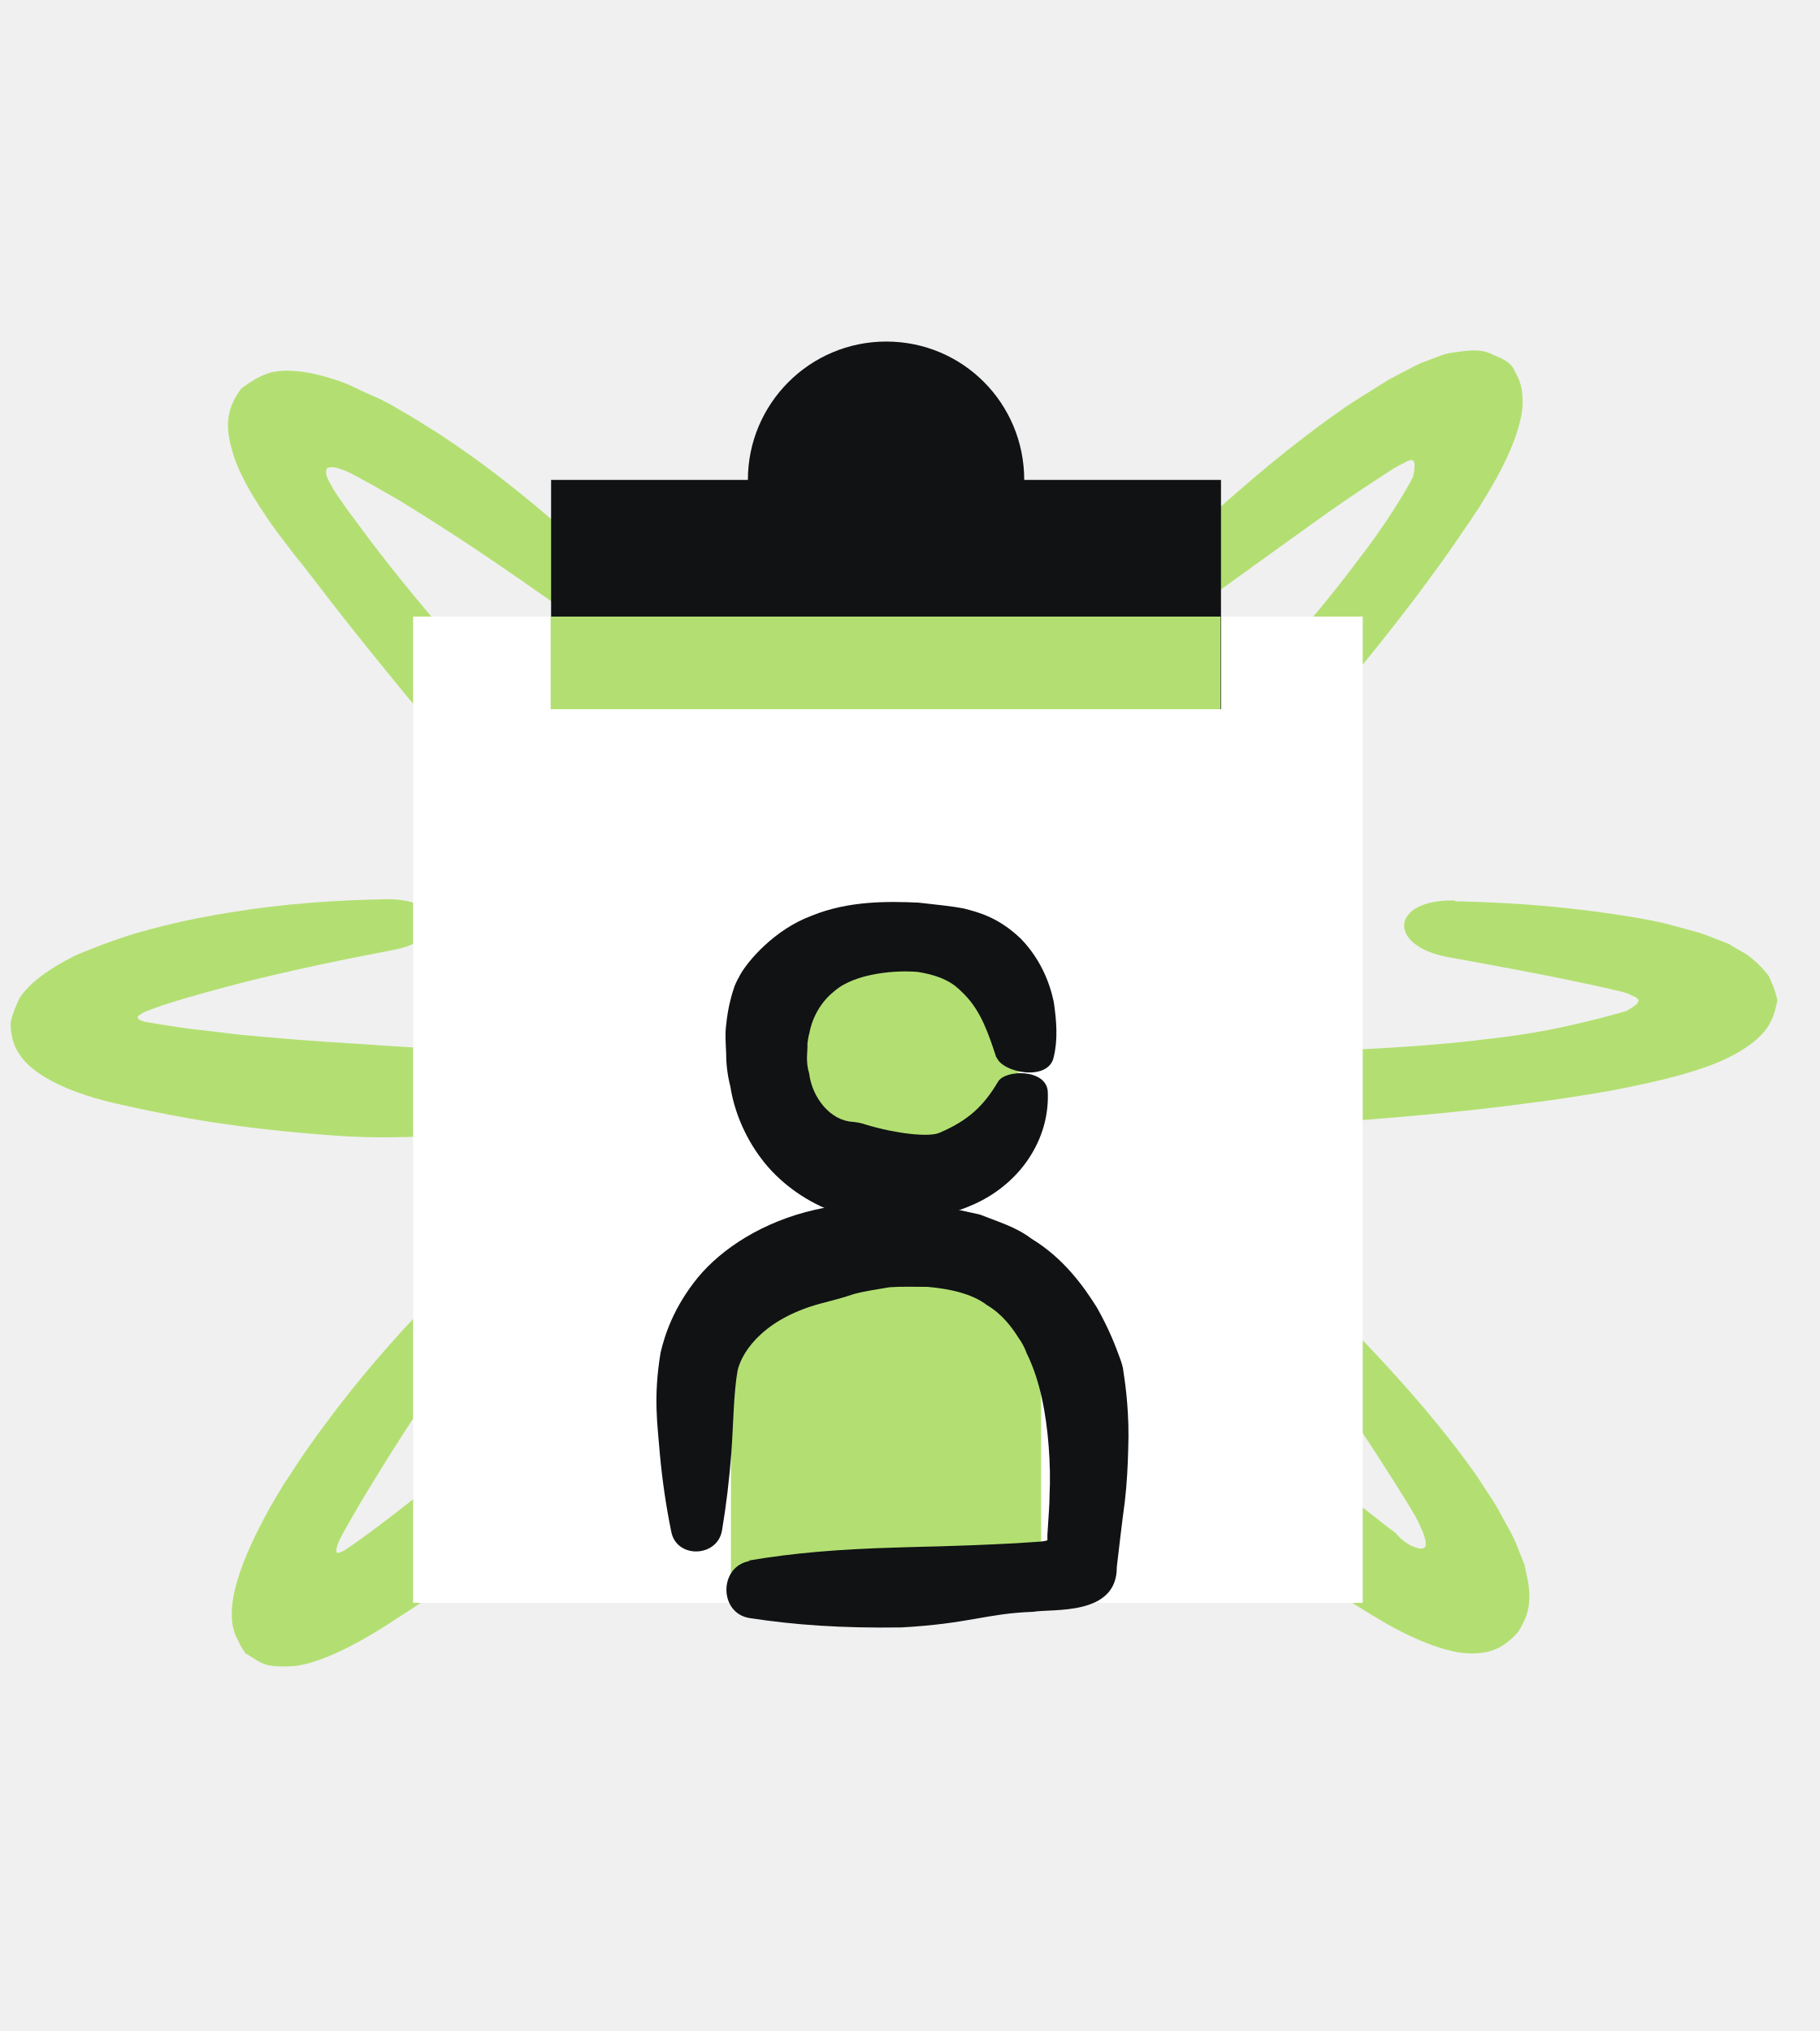
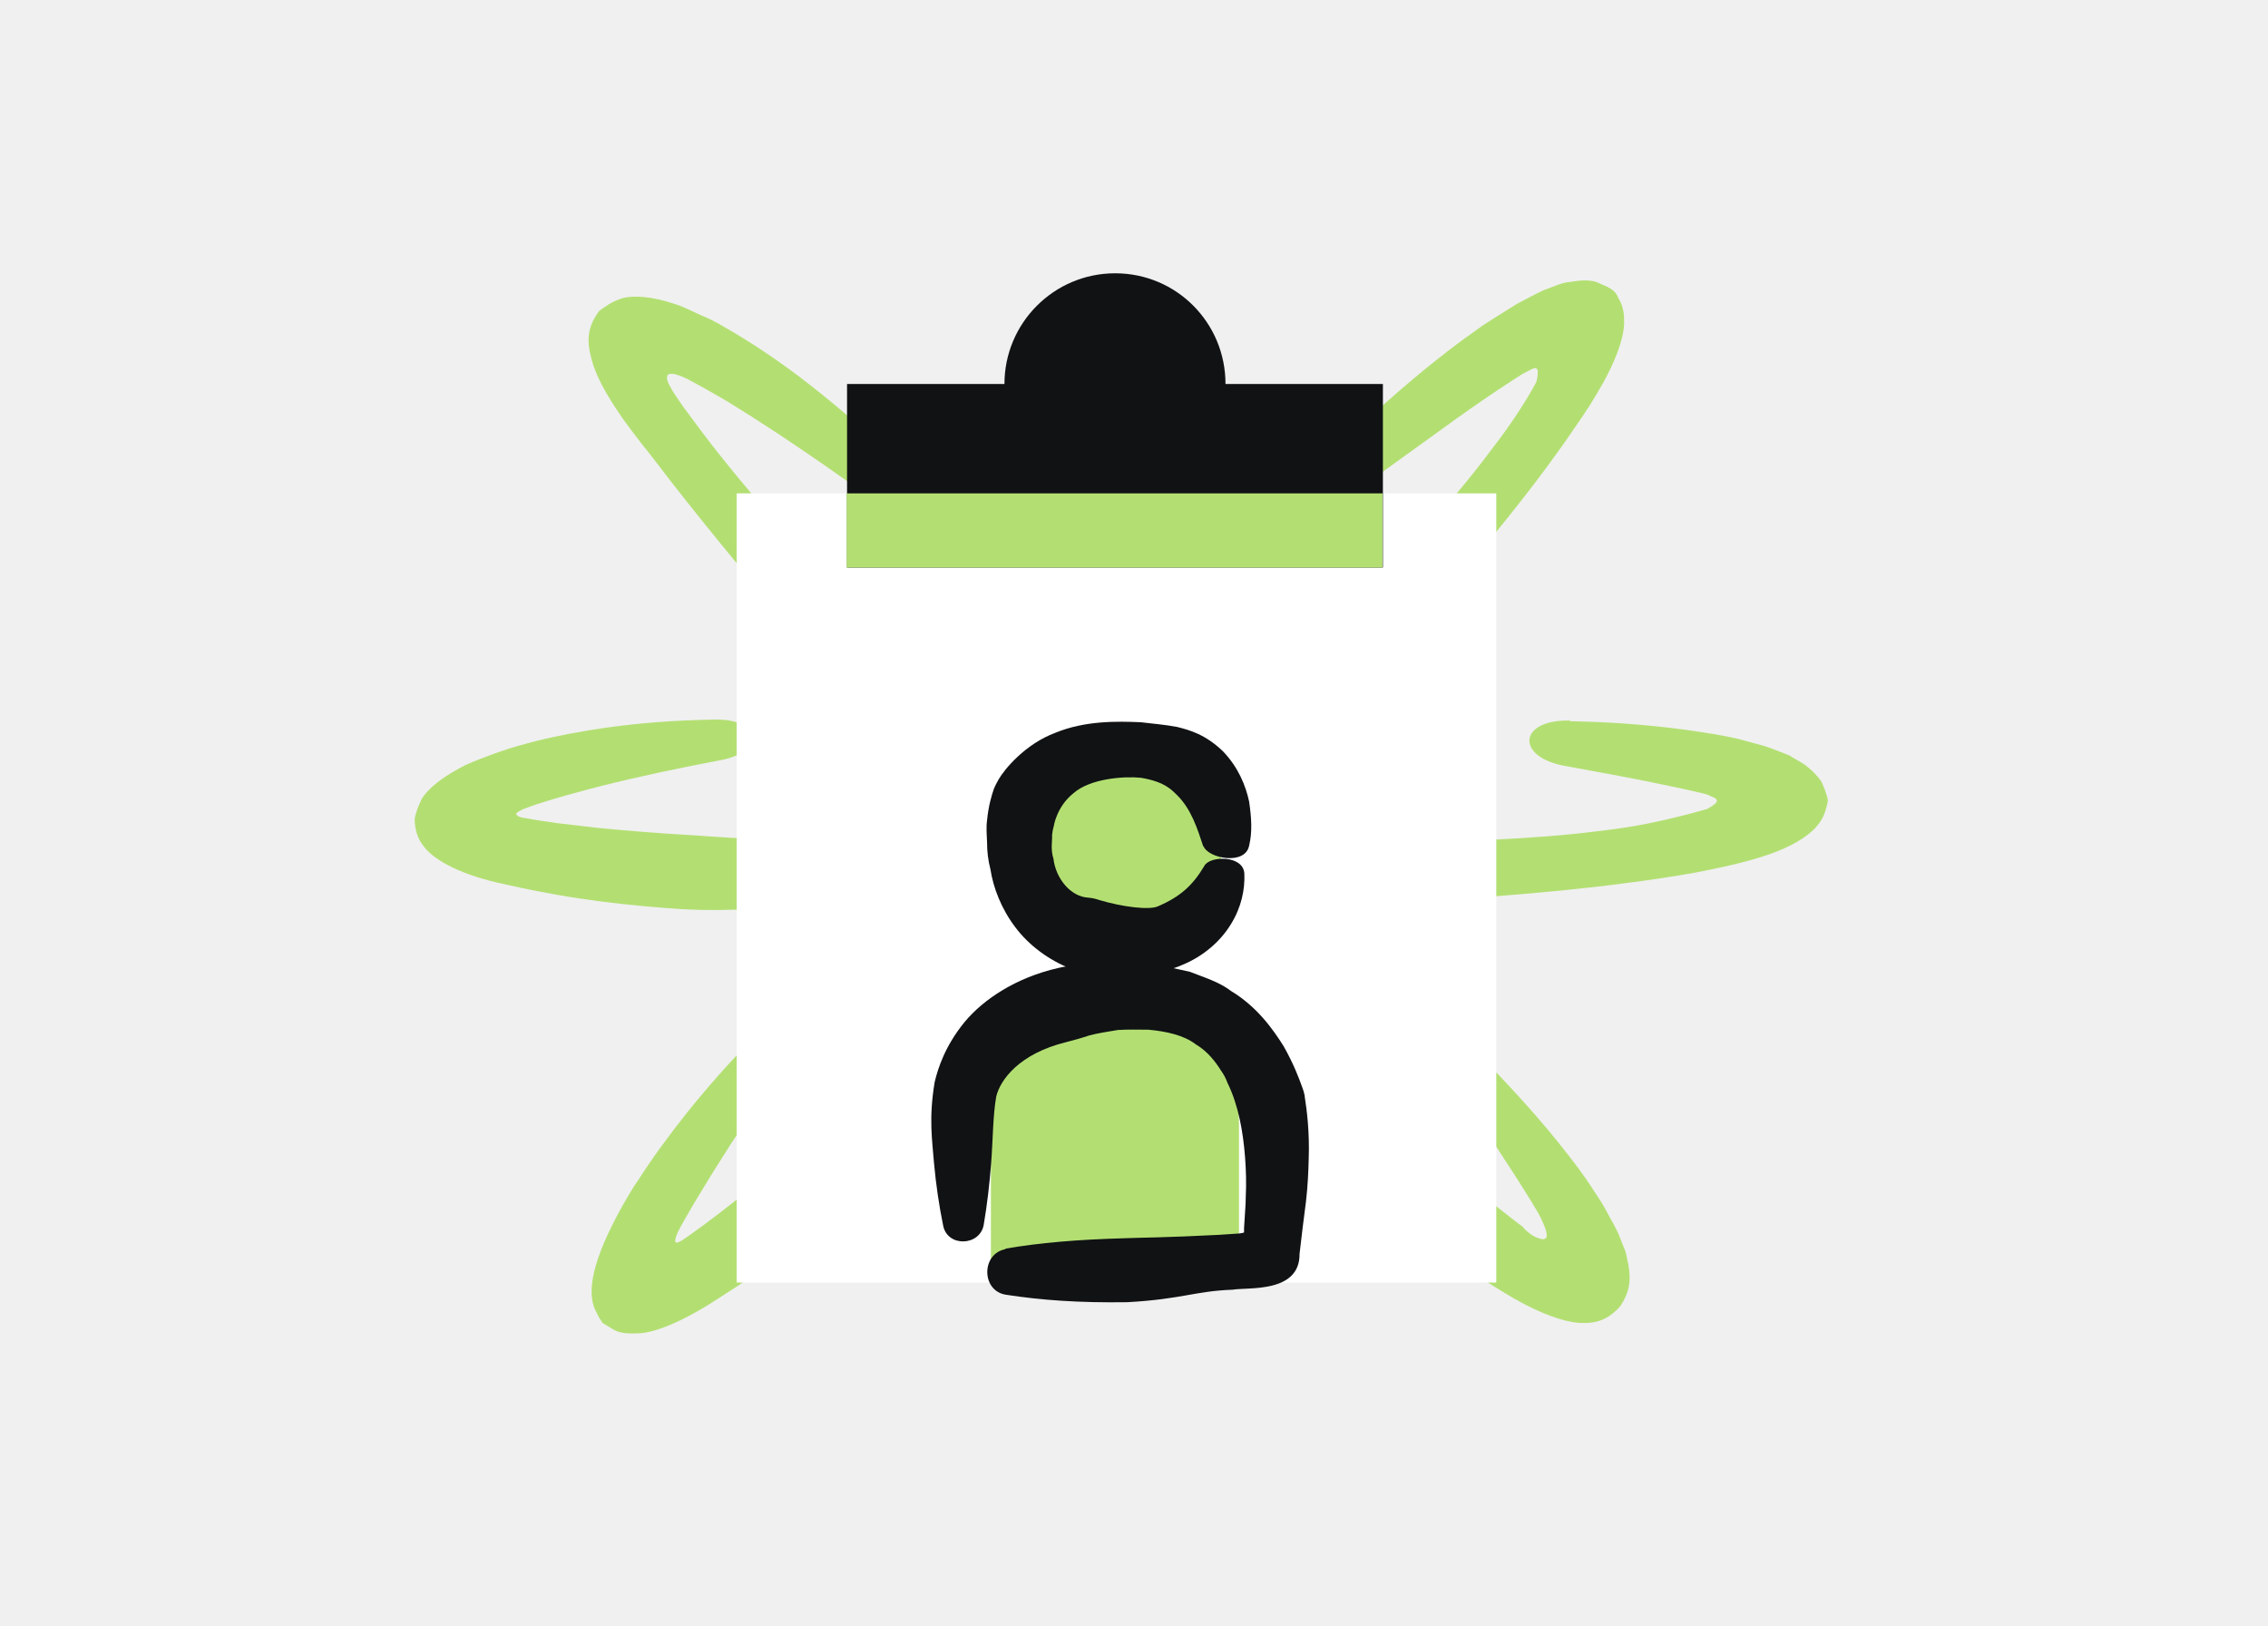
- <svg xmlns="http://www.w3.org/2000/svg" width="43" height="48" viewBox="0 0 43 48" fill="none">
+ <svg xmlns="http://www.w3.org/2000/svg" width="67" height="48" viewBox="-12 0 67 48" fill="none">
  <path d="M34.37 21.282C32.85 21.252 32.77 22.362 34.23 22.622C35.27 22.812 36.33 23.002 37.45 23.242C37.73 23.302 38.01 23.362 38.3 23.432C38.5 23.482 38.42 23.472 38.47 23.482L38.53 23.512C38.6 23.552 38.69 23.562 38.72 23.642C38.71 23.732 38.64 23.752 38.57 23.812C38.53 23.832 38.49 23.862 38.44 23.892C38.22 23.952 38.02 24.012 37.82 24.062C36.99 24.272 36.26 24.432 35.18 24.552C31.53 25.022 25.26 24.902 23.77 24.832C23.55 24.832 23.33 24.832 23.1 24.832C21.52 24.892 14.48 25.112 8.5 24.672C7.44 24.612 6.49 24.532 5.65 24.452C5.23 24.402 4.83 24.352 4.46 24.312C4.28 24.282 4.1 24.262 3.92 24.232C3.78 24.212 3.64 24.182 3.51 24.162C3.37 24.152 3.17 24.072 3.29 23.992C3.33 23.962 3.37 23.942 3.41 23.922C3.47 23.892 3.39 23.922 3.83 23.762C4.48 23.552 5.12 23.382 5.73 23.222C6.97 22.912 8.13 22.672 9.29 22.452C10.56 22.222 10.51 21.252 9.17 21.252C7.95 21.272 6.72 21.352 5.39 21.572C4.72 21.682 4.03 21.822 3.3 22.032C3.03 22.102 2.33 22.342 1.76 22.592C1.21 22.872 0.71 23.202 0.46 23.592C0.39 23.752 0.3 23.922 0.25 24.182C0.25 24.452 0.32 24.732 0.47 24.932C0.75 25.362 1.49 25.782 2.66 26.062C2.9 26.112 3.14 26.172 3.39 26.222C3.56 26.262 3.74 26.292 3.93 26.332C4.3 26.402 4.68 26.472 5.08 26.532C5.88 26.652 6.76 26.752 7.7 26.822C8.31 26.872 8.93 26.892 9.54 26.872C14.79 26.782 21.55 26.852 21.55 26.852C21.55 26.852 24.08 26.852 27.15 26.752C30.22 26.652 33.82 26.382 35.96 26.092C36.77 25.992 37.47 25.882 38.09 25.772C38.24 25.742 38.39 25.712 38.54 25.682C38.71 25.642 38.88 25.612 39.05 25.572C39.49 25.472 39.89 25.362 40.24 25.242C40.94 25.002 41.36 24.722 41.61 24.472C41.86 24.212 41.94 23.962 42 23.642C41.95 23.392 41.87 23.232 41.8 23.072C41.69 22.922 41.57 22.792 41.41 22.662C41.27 22.532 41.04 22.432 40.86 22.312C40.62 22.222 40.39 22.122 40.15 22.042C39.89 21.972 39.63 21.902 39.38 21.832C39.14 21.772 38.8 21.712 38.69 21.692C38.38 21.642 38.07 21.592 37.77 21.552C36.57 21.392 35.47 21.322 34.4 21.302L34.37 21.282Z" fill="#B3DF72" />
  <path d="M27.398 13.322C26.278 14.432 27.018 15.272 28.268 14.352C29.158 13.712 30.068 13.052 31.058 12.342C31.548 11.992 32.068 11.632 32.608 11.282L32.948 11.062L33.058 11.002L33.178 10.942C33.178 10.942 33.288 10.872 33.358 10.872C33.418 10.882 33.418 10.932 33.428 10.962C33.428 11.032 33.428 11.122 33.398 11.222C33.438 11.222 33.138 11.732 32.918 12.072C32.678 12.442 32.408 12.832 32.058 13.282C29.768 16.362 25.068 20.922 23.918 21.972C23.748 22.132 23.588 22.292 23.428 22.472C22.318 23.692 17.278 29.032 12.518 33.112C10.858 34.572 9.478 35.702 8.358 36.492C8.288 36.542 8.228 36.582 8.168 36.622C8.138 36.642 8.108 36.662 8.078 36.672C8.028 36.702 7.948 36.722 7.948 36.662C7.948 36.562 7.988 36.482 8.028 36.382C8.018 36.402 8.078 36.292 8.118 36.212L8.248 35.982C8.338 35.832 8.418 35.682 8.508 35.532C8.688 35.232 8.868 34.942 9.038 34.662C9.748 33.522 10.438 32.492 11.128 31.472C11.908 30.362 11.178 29.712 10.198 30.712C9.318 31.622 8.468 32.592 7.638 33.722C7.428 34.002 7.218 34.302 7.018 34.602C6.918 34.762 6.818 34.912 6.708 35.072L6.558 35.322L6.378 35.632C5.758 36.752 5.188 38.062 5.638 38.792C5.668 38.872 5.728 38.972 5.798 39.072C5.908 39.142 6.008 39.202 6.108 39.262C6.298 39.382 6.538 39.392 6.828 39.382C7.388 39.382 8.338 38.942 9.328 38.282C9.498 38.172 9.668 38.062 9.838 37.952C9.988 37.852 10.148 37.742 10.308 37.632C10.628 37.412 10.958 37.182 11.298 36.922C11.978 36.422 12.698 35.852 13.448 35.212C13.938 34.802 14.408 34.362 14.848 33.902C18.688 29.992 23.718 25.042 23.718 25.042C23.718 25.042 25.588 23.172 27.758 20.812C29.938 18.462 32.378 15.592 33.718 13.762C33.968 13.422 34.208 13.092 34.418 12.782C34.528 12.622 34.628 12.472 34.728 12.332C34.798 12.232 34.858 12.122 34.928 12.032C34.998 11.912 35.078 11.792 35.148 11.672C35.718 10.732 36.008 9.932 35.978 9.442C35.978 9.182 35.918 8.982 35.798 8.782C35.708 8.532 35.428 8.452 35.278 8.382C34.978 8.222 34.638 8.292 34.338 8.332C34.118 8.352 33.838 8.492 33.598 8.572C33.338 8.692 33.068 8.842 32.818 8.972C32.578 9.122 32.338 9.272 32.098 9.422C31.968 9.502 31.888 9.562 31.818 9.602L31.608 9.752C31.038 10.152 30.528 10.552 30.038 10.952C29.068 11.752 28.228 12.522 27.428 13.302L27.398 13.322Z" fill="#B3DF72" />
  <path d="M13.632 14.652C14.832 15.522 15.582 14.702 14.502 13.622C13.722 12.862 12.892 12.122 11.932 11.372C11.452 10.992 10.932 10.622 10.372 10.252C10.082 10.072 9.792 9.882 9.472 9.702L9.232 9.562C9.102 9.492 8.952 9.412 8.802 9.352C8.512 9.232 8.202 9.052 7.912 8.972C7.252 8.752 6.742 8.722 6.402 8.802C6.072 8.902 5.872 9.062 5.702 9.182C5.272 9.752 5.352 10.232 5.532 10.802C5.722 11.352 6.072 11.892 6.402 12.372C6.602 12.652 6.672 12.732 6.782 12.882C6.892 13.022 6.992 13.162 7.112 13.302C7.332 13.582 7.562 13.882 7.822 14.222C10.152 17.222 14.312 22.002 15.322 23.152C15.472 23.322 15.632 23.482 15.792 23.642C16.952 24.772 22.022 29.742 26.642 33.772C28.292 35.182 29.672 36.272 30.822 37.102C31.442 37.542 31.742 37.772 32.742 38.362C33.572 38.832 34.222 39.042 34.642 39.072C35.142 39.102 35.502 38.992 35.872 38.572C36.132 38.172 36.192 37.832 36.102 37.342L36.022 36.972L35.862 36.572C35.772 36.312 35.592 36.032 35.452 35.762C35.312 35.492 35.132 35.252 34.982 35.012L34.862 34.832L34.782 34.722L34.632 34.512C33.812 33.412 32.992 32.502 32.142 31.612C31.202 30.652 30.472 31.282 31.202 32.372C31.872 33.372 32.542 34.362 33.222 35.462C33.432 35.802 33.472 35.882 33.522 35.982C33.562 36.082 33.612 36.172 33.642 36.262C33.672 36.352 33.712 36.452 33.682 36.552C33.612 36.652 33.462 36.572 33.372 36.542C33.292 36.512 33.182 36.432 33.082 36.342L33.012 36.272L32.982 36.232L32.832 36.122C32.612 35.952 32.382 35.772 32.142 35.582C31.162 34.792 29.972 33.762 28.572 32.552C28.112 32.152 27.642 31.782 27.172 31.412C23.012 28.292 18.342 23.382 18.342 23.382C18.342 23.382 16.562 21.592 14.472 19.362C12.382 17.142 10.012 14.452 8.762 12.792L8.182 12.012L7.942 11.662L7.872 11.552C7.802 11.402 7.642 11.222 7.732 11.062C7.872 11.002 8.032 11.082 8.172 11.132L8.302 11.192L8.582 11.342C8.862 11.492 9.142 11.662 9.412 11.812C9.952 12.142 10.452 12.462 10.942 12.782C11.912 13.422 12.792 14.042 13.662 14.662L13.632 14.652Z" fill="#B3DF72" />
  <path d="M32.202 14.572H9.762V37.882H32.202V14.572Z" fill="white" />
  <path d="M28.853 11.342V16.762H13.023V11.342H17.673C17.673 9.542 19.133 8.072 20.943 8.072C22.753 8.072 24.203 9.532 24.203 11.342H28.853Z" fill="#101214" />
  <path d="M17.262 33.193C17.262 31.163 18.902 29.523 20.932 29.523C22.962 29.523 24.602 31.163 24.602 33.193V37.903H17.272V33.193H17.262Z" fill="#B3DF72" />
  <path d="M28.842 14.572H13.012V16.762H28.842V14.572Z" fill="#B3DF72" />
  <path d="M23.861 26.282C23.541 27.072 22.901 27.552 22.101 27.782C21.731 27.892 21.351 27.942 20.911 27.952C20.471 27.952 20.061 27.912 19.671 27.812C18.861 27.592 18.211 27.132 17.881 26.352C17.731 26.002 17.641 25.602 17.641 25.112C17.641 24.622 17.711 24.202 17.861 23.842C18.181 23.062 18.821 22.582 19.621 22.342C20.001 22.232 20.421 22.182 20.861 22.172C21.281 22.172 21.681 22.212 22.051 22.312C22.851 22.522 23.501 22.992 23.831 23.772C23.981 24.132 24.071 24.552 24.081 25.032C24.081 25.512 24.001 25.932 23.861 26.282Z" fill="#B3DF72" />
  <path d="M17.721 36.892C16.981 37.013 16.981 38.133 17.721 38.242C18.771 38.403 19.881 38.483 21.301 38.462C22.911 38.373 23.301 38.133 24.411 38.093C24.871 38.013 26.401 38.203 26.391 37.032C26.451 36.523 26.511 36.002 26.581 35.483C26.631 35.053 26.651 34.633 26.661 34.233C26.691 33.443 26.601 32.752 26.551 32.443C26.541 32.312 26.501 32.193 26.451 32.062C26.371 31.843 26.221 31.433 25.921 30.902C25.601 30.392 25.131 29.733 24.371 29.273C24.021 29.003 23.581 28.872 23.151 28.703C22.721 28.613 22.251 28.483 21.841 28.483C21.421 28.442 20.991 28.413 20.551 28.453C20.121 28.462 19.681 28.492 19.251 28.593C18.031 28.872 17.061 29.503 16.491 30.192C15.921 30.892 15.711 31.543 15.611 31.962C15.431 33.042 15.541 33.682 15.591 34.343C15.651 35.002 15.741 35.602 15.861 36.193C15.981 36.843 16.951 36.812 17.061 36.172C17.161 35.583 17.231 34.992 17.281 34.343C17.331 33.703 17.331 32.943 17.431 32.383C17.551 31.892 18.111 31.122 19.491 30.782C19.721 30.723 19.941 30.663 20.181 30.582C20.441 30.512 20.731 30.473 21.021 30.422C21.311 30.402 21.621 30.413 21.921 30.413C22.471 30.462 22.981 30.582 23.321 30.843C23.691 31.062 23.921 31.383 24.071 31.622C24.231 31.843 24.271 32.032 24.281 32.023C24.581 32.653 24.721 33.403 24.781 34.182C24.811 34.572 24.821 34.962 24.801 35.362C24.801 35.562 24.781 35.763 24.771 35.962L24.751 36.273V36.403C24.701 36.422 24.651 36.422 24.611 36.432L24.011 36.472C22.461 36.553 21.701 36.553 21.231 36.572C19.821 36.612 18.731 36.703 17.681 36.883L17.721 36.892Z" fill="#101214" />
  <path d="M23.55 24.982C23.67 25.352 24.78 25.572 24.9 24.982C25 24.572 24.97 24.142 24.9 23.672C24.8 23.202 24.58 22.662 24.13 22.192C23.6 21.682 23.13 21.562 22.78 21.472C22.41 21.402 22.11 21.382 21.7 21.332C21 21.302 20.06 21.282 19.18 21.642C18.29 21.972 17.67 22.722 17.5 23.022C17.45 23.112 17.4 23.202 17.36 23.302C17.3 23.472 17.2 23.802 17.16 24.222C17.13 24.432 17.15 24.662 17.16 24.902C17.16 25.152 17.19 25.412 17.26 25.682C17.34 26.212 17.58 26.842 17.99 27.382C18.4 27.932 19 28.362 19.61 28.602C20.49 28.912 21.18 28.842 21.72 28.802C22.26 28.732 22.65 28.622 22.92 28.502C23.56 28.242 24.06 27.792 24.36 27.302C24.67 26.802 24.78 26.282 24.76 25.802C24.73 25.252 23.74 25.272 23.58 25.572C23.24 26.142 22.88 26.482 22.2 26.772C21.95 26.882 21.17 26.792 20.47 26.582C20.36 26.542 20.25 26.522 20.14 26.512C19.63 26.482 19.19 25.952 19.12 25.362C19.03 25.082 19.09 24.832 19.08 24.662C19.1 24.492 19.13 24.402 19.13 24.402C19.13 24.402 19.21 23.822 19.72 23.422C20.21 22.992 21.21 22.922 21.7 22.972C22.44 23.092 22.64 23.362 22.78 23.492C23.19 23.902 23.37 24.462 23.55 25.012V24.982Z" fill="#101214" />
</svg>
